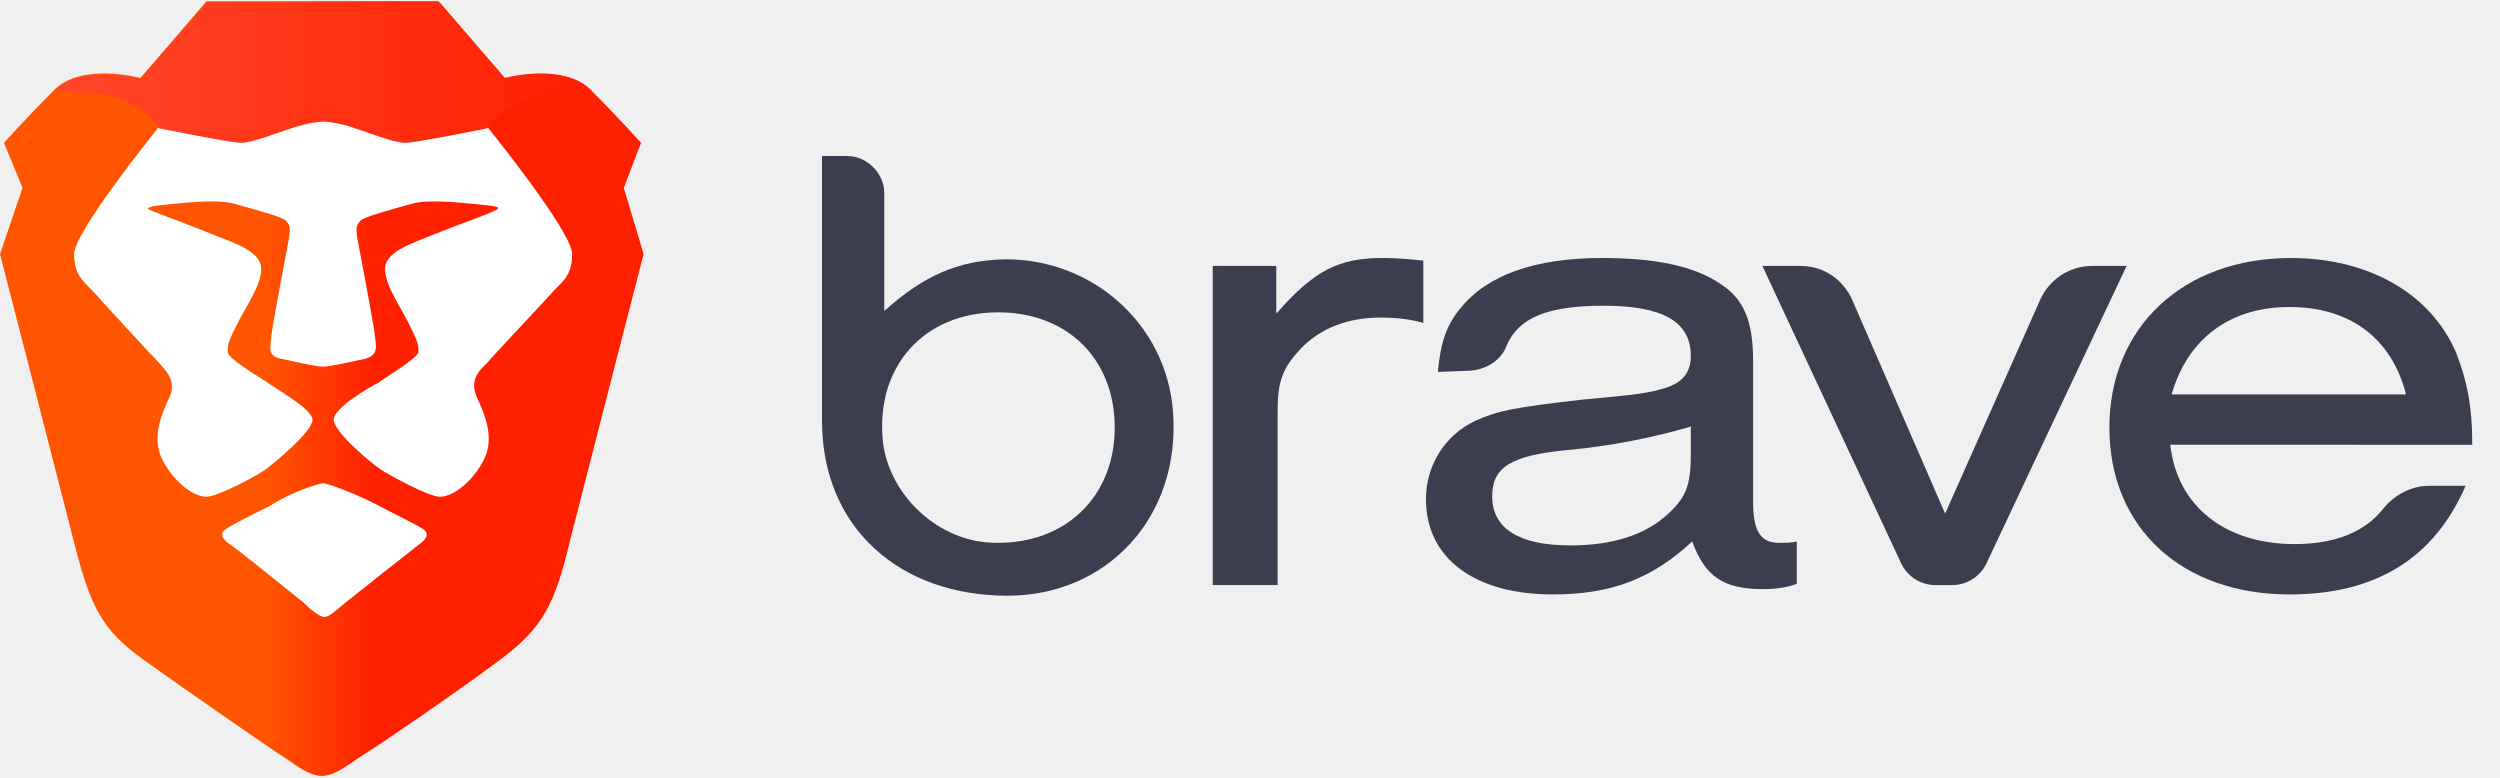
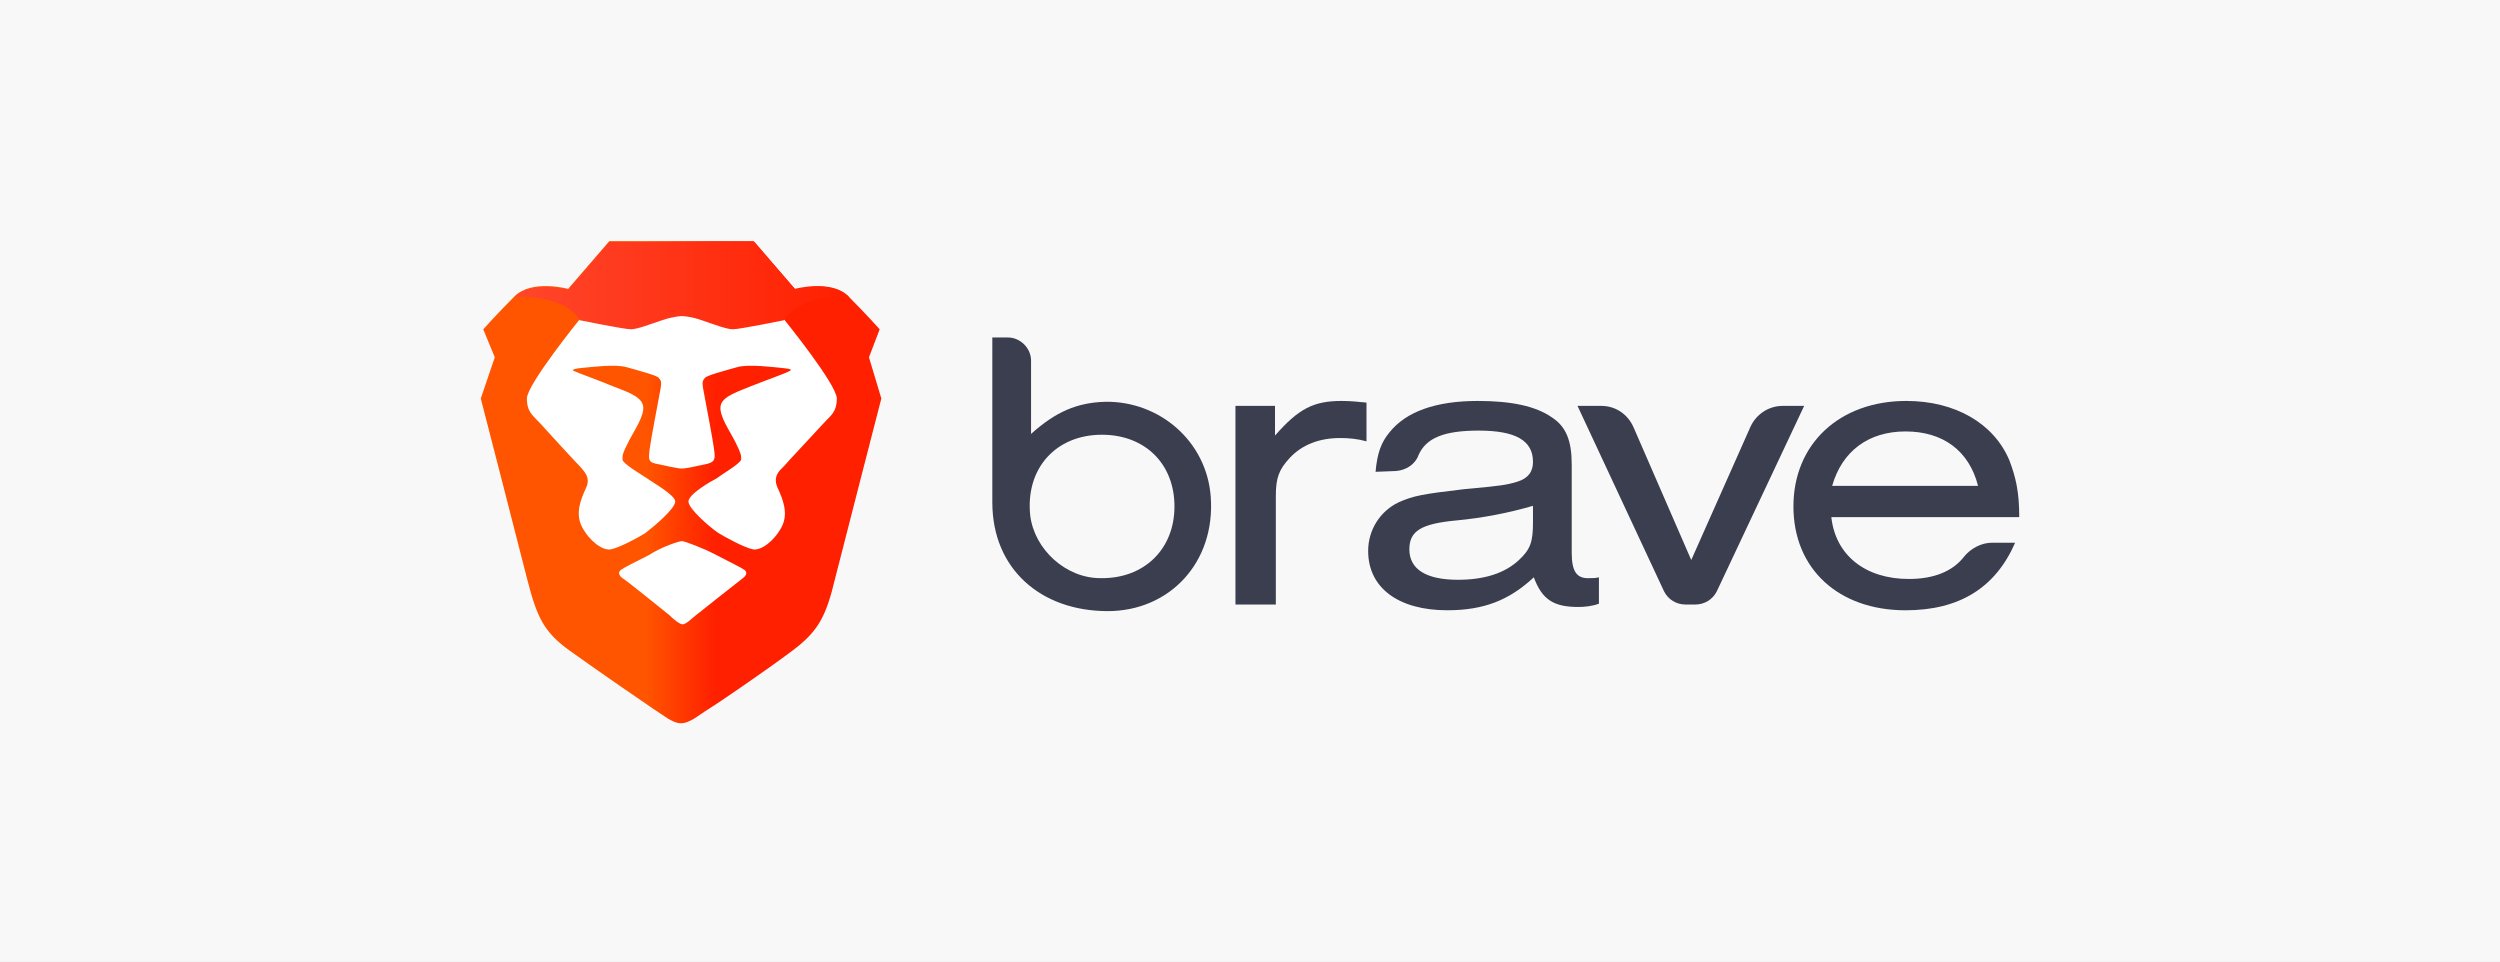
- <svg xmlns="http://www.w3.org/2000/svg" fill="none" height="28" viewBox="0 0 90 28" width="90">
-   <linearGradient id="a" gradientUnits="userSpaceOnUse" x1="-.005" x2="23.262" y1="13.986" y2="13.986">
+ <svg xmlns="http://www.w3.org/2000/svg" height="100" viewBox="0 0 260 100" width="260">
+   <linearGradient id="a" x1="-.02%" x2="100.387%" y1="49.998%" y2="49.998%">
    <stop offset="0" stop-color="#f50" />
    <stop offset=".41" stop-color="#f50" />
    <stop offset=".582" stop-color="#ff2000" />
    <stop offset="1" stop-color="#ff2000" />
  </linearGradient>
-   <linearGradient id="b" gradientUnits="userSpaceOnUse" x1="2.398" x2="21.294" y1="2.59" y2="2.59">
+   <linearGradient id="b" x1="2.29%" x2="99.904%" y1="49.495%" y2="49.495%">
    <stop offset="0" stop-color="#ff452a" />
    <stop offset="1" stop-color="#ff2000" />
  </linearGradient>
-   <g clip-rule="evenodd" fill-rule="evenodd">
-     <g fill="#3b3e4f">
-       <path d="m29.593 15.153v-9.536h.906c.715 0 1.335.62 1.335 1.335v4.243c1.43-1.287 2.67-1.812 4.291-1.859 3.147-.048 5.864 2.289 6.103 5.483.286 3.814-2.384 6.627-5.96 6.627-3.862 0-6.675-2.432-6.675-6.294zm2.193.763c.238 1.955 2.05 3.624 4.053 3.624 2.527.048 4.291-1.669 4.291-4.148s-1.716-4.148-4.196-4.148c-2.67 0-4.434 1.955-4.148 4.673z" />
-       <path d="m45.947 9.574v1.716c1.383-1.573 2.241-2.003 3.862-2.003.477 0 .954.048 1.43.095v2.241c-.524-.143-1.001-.191-1.526-.191-1.192 0-2.193.382-2.908 1.144-.62.667-.81 1.144-.81 2.193v6.294h-2.336v-11.491z" />
-       <path d="m51.764 13.389c.095-1.097.334-1.716.81-2.289.954-1.192 2.67-1.812 5.102-1.812 1.907 0 3.337.286 4.291.954.81.524 1.144 1.335 1.144 2.718v5.102c0 1.097.286 1.526 1.049 1.478.191 0 .334 0 .524-.048v1.526c-.382.143-.811.191-1.192.191-1.43 0-2.098-.429-2.575-1.716-1.43 1.335-2.908 1.907-5.006 1.907-2.813 0-4.577-1.287-4.577-3.433 0-1.192.667-2.289 1.764-2.813.858-.381 1.383-.477 3.814-.763 2.098-.191 2.432-.238 3.051-.429.62-.191.906-.572.906-1.144 0-1.24-1.001-1.812-3.147-1.812-2.002 0-3.051.429-3.481 1.43-.191.524-.715.858-1.287.906zm9.154 1.955c-1.478.429-2.956.715-4.482.858-2.05.191-2.718.62-2.718 1.669 0 1.144.954 1.764 2.813 1.764 1.526 0 2.718-.381 3.528-1.144.667-.62.811-1.049.811-2.193v-.954z" />
-       <path d="m70.264 21.065h-.572c-.524 0-1.001-.286-1.24-.763l-5.006-10.728h1.383c.81 0 1.526.477 1.859 1.24l3.337 7.676 3.433-7.724c.334-.715 1.049-1.192 1.859-1.192h1.24l-5.054 10.728c-.238.477-.715.763-1.24.763z" />
-       <path d="m78.131 16.011c.238 2.193 1.955 3.576 4.482 3.576 1.43 0 2.527-.429 3.194-1.287.382-.477 1.001-.81 1.621-.81h1.335c-1.144 2.622-3.242 3.91-6.341 3.91-3.862 0-6.484-2.384-6.484-6.008s2.67-6.103 6.532-6.103c2.813 0 5.054 1.287 5.96 3.433.381 1.001.572 1.859.572 3.29zm8.487-1.812c-.524-2.05-2.05-3.147-4.196-3.147-2.146 0-3.671 1.144-4.243 3.147z" />
+   <g fill="none" fill-rule="evenodd">
+     <path d="m0 0h260v100h-260z" fill="#f8f8f8" />
+     <g fill-rule="nonzero" transform="translate(50 25)">
+       <g fill="#3b3e4f" transform="translate(52.13483 8.988764)">
+         <path d="m1.066 18.253v-17.143h1.629c1.286 0 2.4 1.114 2.4 2.4v7.629c2.572-2.314 4.8-3.257 7.714-3.343 5.657-.086 10.543 4.114 10.972 9.857.514 6.857-4.286 11.914-10.714 11.914-6.943 0-12-4.371-12-11.314zm3.943 1.371c.429 3.514 3.686 6.514 7.286 6.514 4.543.086 7.714-3 7.714-7.457 0-4.457-3.086-7.457-7.543-7.457-4.8 0-7.972 3.514-7.457 8.4z" />
+         <path d="m30.466 8.223v3.086c2.486-2.829 4.029-3.6 6.943-3.6.857 0 1.714.086 2.572.171v4.029c-.943-.257-1.8-.343-2.743-.343-2.143 0-3.943.686-5.229 2.057-1.114 1.2-1.457 2.057-1.457 3.943v11.314h-4.2v-20.657z" />
+         <path d="m40.924 15.08c.171-1.971.6-3.086 1.457-4.114 1.714-2.143 4.8-3.257 9.172-3.257 3.428 0 6 .514 7.714 1.714 1.457.943 2.057 2.4 2.057 4.886v9.171c0 1.971.514 2.743 1.886 2.657.343 0 .6 0 .943-.086v2.743c-.686.257-1.457.343-2.143.343-2.572 0-3.772-.771-4.629-3.086-2.571 2.4-5.229 3.428-9 3.428-5.057 0-8.228-2.314-8.228-6.171 0-2.143 1.2-4.114 3.171-5.057 1.543-.686 2.486-.857 6.857-1.372 3.772-.343 4.371-.429 5.486-.771 1.114-.343 1.629-1.028 1.629-2.057 0-2.228-1.8-3.257-5.657-3.257-3.6 0-5.486.771-6.257 2.572-.343.943-1.286 1.543-2.314 1.629zm16.457 3.514c-2.657.771-5.314 1.286-8.057 1.543-3.686.343-4.886 1.114-4.886 3 0 2.057 1.714 3.171 5.057 3.171 2.743 0 4.886-.686 6.343-2.057 1.2-1.114 1.457-1.886 1.457-3.943v-1.714z" />
+         <path d="m74.183 28.881h-1.029c-.943 0-1.8-.514-2.228-1.371l-9-19.286h2.486c1.457 0 2.743.857 3.343 2.229l6 13.8 6.172-13.886c.6-1.286 1.886-2.143 3.343-2.143h2.228l-9.086 19.286c-.429.857-1.286 1.371-2.228 1.371z" />
+         <path d="m88.325 19.795c.429 3.943 3.514 6.429 8.057 6.429 2.571 0 4.543-.771 5.743-2.314.686-.857 1.8-1.457 2.914-1.457h2.4c-2.057 4.714-5.828 7.028-11.4 7.028-6.943 0-11.657-4.286-11.657-10.8 0-6.514 4.8-10.972 11.743-10.972 5.057 0 9.086 2.314 10.714 6.172.686 1.8 1.028 3.343 1.028 5.914zm15.257-3.257c-.943-3.686-3.686-5.657-7.543-5.657-3.857 0-6.6 2.057-7.629 5.657z" />
+       </g>
+       <path d="m40.372 12.16 1.114-2.914s-1.457-1.629-3.257-3.429c-1.8-1.8-5.571-.771-5.571-.771l-4.286-4.971h-7.543-7.457l-4.286 4.971s-3.771-1.029-5.571.771c-1.8 1.8-3.257 3.429-3.257 3.429l1.2 2.914-1.457 4.286s4.286 16.629 4.8 18.686c1.029 4.029 1.714 5.571 4.457 7.543 2.743 1.971 7.971 5.571 8.743 6.086.857.514 1.886 1.457 2.829 1.457.943 0 1.971-.943 2.829-1.457.857-.514 6-4.029 8.743-6.086 2.743-2.057 3.514-3.6 4.457-7.543.514-2.057 4.8-18.686 4.8-18.686z" fill="url(#a)" />
+       <path d="m20.914 31.274c.257 0 2.143.686 3.6 1.457 1.457.771 2.572 1.286 2.914 1.543.343.257.171.6-.172.857-.343.257-4.457 3.514-4.886 3.857-.429.343-1.028.943-1.372.943-.343 0-1.028-.6-1.371-.943-.429-.343-4.543-3.686-4.886-3.857-.343-.257-.514-.6-.171-.857.343-.257 1.371-.771 2.914-1.543 1.286-.857 3.171-1.457 3.429-1.457zm0-23.486c.171 0 .943.086 2.057.429 1.286.429 2.571.943 3.257.943.686 0 5.314-.943 5.314-.943s5.486 6.771 5.486 8.229c0 1.457-.686 1.8-1.372 2.571-.686.771-3.771 4.029-4.114 4.457-.429.429-1.2 1.028-.686 2.228.514 1.114 1.2 2.657.429 4.114-.771 1.457-2.143 2.486-3 2.314-.857-.172-2.914-1.286-3.6-1.714-.771-.514-3.086-2.486-3.086-3.257 0-.771 2.4-2.143 2.914-2.4.429-.343 2.486-1.543 2.572-1.972 0-.428 0-.6-.6-1.8s-1.714-2.743-1.543-3.771c.171-1.029 1.971-1.543 3.171-2.057 1.286-.514 3.686-1.371 3.943-1.543.343-.171.257-.257-.686-.343-.943-.086-3.514-.429-4.714-.086-1.2.343-3.172.857-3.343 1.114-.172.257-.343.257-.172 1.2.172.943 1.029 5.4 1.114 6.171.086.771.257 1.286-.6 1.543-.857.172-2.229.514-2.743.514-.514 0-1.886-.343-2.743-.514-.857-.171-.686-.686-.6-1.543.086-.771.943-5.229 1.114-6.171.172-.943 0-.943-.171-1.2-.172-.257-2.143-.771-3.343-1.114-1.2-.343-3.771 0-4.714.086-.943.086-1.029.257-.686.343.343.171 2.743 1.029 3.943 1.543 1.286.514 3 1.029 3.171 2.057.171 1.029-.943 2.571-1.543 3.771-.6 1.2-.6 1.286-.6 1.8 0 .429 2.057 1.629 2.571 1.972.429.343 2.914 1.714 2.914 2.4 0 .771-2.4 2.743-3.086 3.257-.771.514-2.743 1.543-3.6 1.714-.857.171-2.229-.857-3-2.314-.771-1.457-.086-3.0.429-4.114.514-1.114-.343-1.8-.686-2.228-.429-.429-3.429-3.686-4.114-4.457-.686-.771-1.371-1.114-1.371-2.571 0-1.457 5.486-8.229 5.486-8.229s4.629.943 5.314.943c.686 0 1.971-.514 3.257-.943 1.114-.429 1.886-.429 2.057-.429z" fill="#fff" />
+       <path d="m32.744 5.131-4.286-4.971h-7.543-7.543l-4.286 4.971s-3.771-1.029-5.571.771c0 0 5.057-.429 6.771 2.4 0 0 4.629.943 5.314.943s1.971-.514 3.257-.943c1.286-.429 2.057-.429 2.057-.429s.857 0 2.057.429c1.286.429 2.572.943 3.257.943s5.314-.943 5.314-.943c1.714-2.829 6.771-2.4 6.771-2.4-1.8-1.886-5.571-.771-5.571-.771z" fill="url(#b)" />
    </g>
-     <path d="m22.457 6.764.62-1.621s-.81-.906-1.812-1.907c-1.001-1.001-3.099-.429-3.099-.429l-2.384-2.765h-4.196-4.148l-2.384 2.765s-2.098-.572-3.099.429c-1.001 1.001-1.812 1.907-1.812 1.907l.668 1.621-.811 2.384s2.384 9.25 2.67 10.394c.572 2.241.954 3.099 2.479 4.196 1.526 1.097 4.434 3.099 4.863 3.385.477.286 1.049.81 1.573.81s1.097-.524 1.573-.81c.477-.286 3.337-2.241 4.863-3.385 1.526-1.144 1.955-2.003 2.479-4.196.286-1.144 2.67-10.394 2.67-10.394z" fill="url(#a)" />
-     <path d="m11.634 17.396c.143 0 1.192.381 2.002.81.81.429 1.43.715 1.621.858.191.143.095.334-.095.477-.191.143-2.479 1.955-2.718 2.146s-.572.524-.763.524c-.191 0-.572-.334-.763-.524-.238-.191-2.527-2.05-2.718-2.146-.191-.143-.286-.334-.095-.477.191-.143.763-.429 1.621-.858.715-.477 1.764-.81 1.907-.81zm0-13.064c.095 0 .524.048 1.144.238.715.238 1.43.524 1.812.524.381 0 2.956-.524 2.956-.524s3.051 3.767 3.051 4.577c0 .811-.381 1.001-.763 1.43-.381.429-2.098 2.241-2.288 2.479-.238.238-.667.572-.382 1.24.286.62.667 1.478.238 2.289-.429.811-1.192 1.383-1.669 1.287-.477-.095-1.621-.715-2.003-.954-.429-.286-1.716-1.383-1.716-1.812s1.335-1.192 1.621-1.335c.238-.191 1.383-.858 1.43-1.097 0-.238 0-.334-.334-1.001s-.954-1.526-.858-2.098c.095-.572 1.097-.858 1.764-1.144.715-.286 2.05-.763 2.193-.858.191-.095.143-.143-.381-.191-.524-.048-1.955-.238-2.622-.048-.667.191-1.764.477-1.859.62-.095.143-.191.143-.095.668.095.524.572 3.004.62 3.433.048.429.143.715-.334.858-.477.095-1.24.286-1.526.286-.286 0-1.049-.191-1.526-.286-.477-.095-.381-.381-.334-.858.048-.429.525-2.908.62-3.433.095-.524 0-.524-.095-.668-.095-.143-1.192-.429-1.86-.62-.668-.191-2.098 0-2.622.048-.524.048-.572.143-.381.191.191.095 1.526.572 2.193.858.715.286 1.669.572 1.764 1.144.095.572-.524 1.43-.858 2.098-.334.667-.334.715-.334 1.001 0 .238 1.144.906 1.43 1.097.238.191 1.621.954 1.621 1.335 0 .429-1.335 1.526-1.716 1.812-.429.286-1.526.858-2.003.954-.477.095-1.24-.477-1.669-1.287-.429-.81-.048-1.669.238-2.289.286-.62-.191-1.001-.381-1.24-.238-.238-1.907-2.05-2.289-2.479-.381-.429-.763-.62-.763-1.43 0-.811 3.051-4.577 3.051-4.577s2.575.524 2.956.524 1.097-.286 1.812-.524c.62-.238 1.049-.238 1.144-.238z" fill="#fff" />
-     <path d="m18.214 2.854-2.384-2.765h-4.196-4.196l-2.384 2.765s-2.098-.572-3.099.429c0 0 2.813-.238 3.767 1.335 0 0 2.575.524 2.956.524s1.097-.286 1.812-.524c.715-.238 1.144-.238 1.144-.238s.477 0 1.144.238c.715.238 1.43.524 1.812.524s2.956-.524 2.956-.524c.954-1.573 3.767-1.335 3.767-1.335-1.001-1.049-3.099-.429-3.099-.429z" fill="url(#b)" />
  </g>
</svg>
